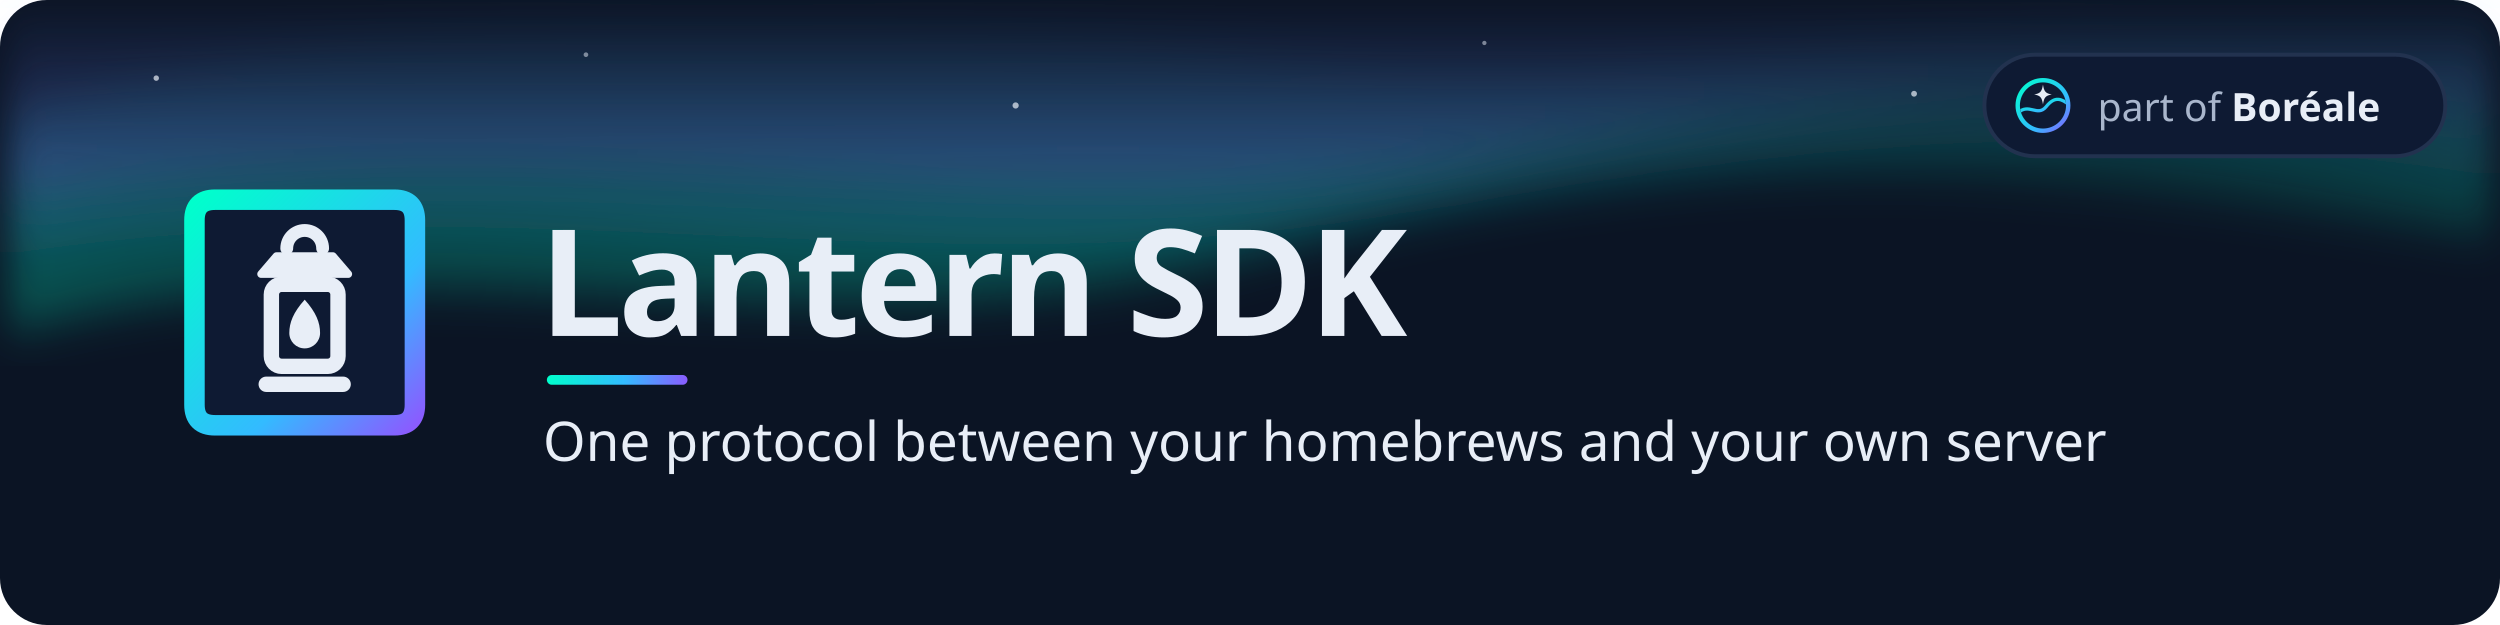
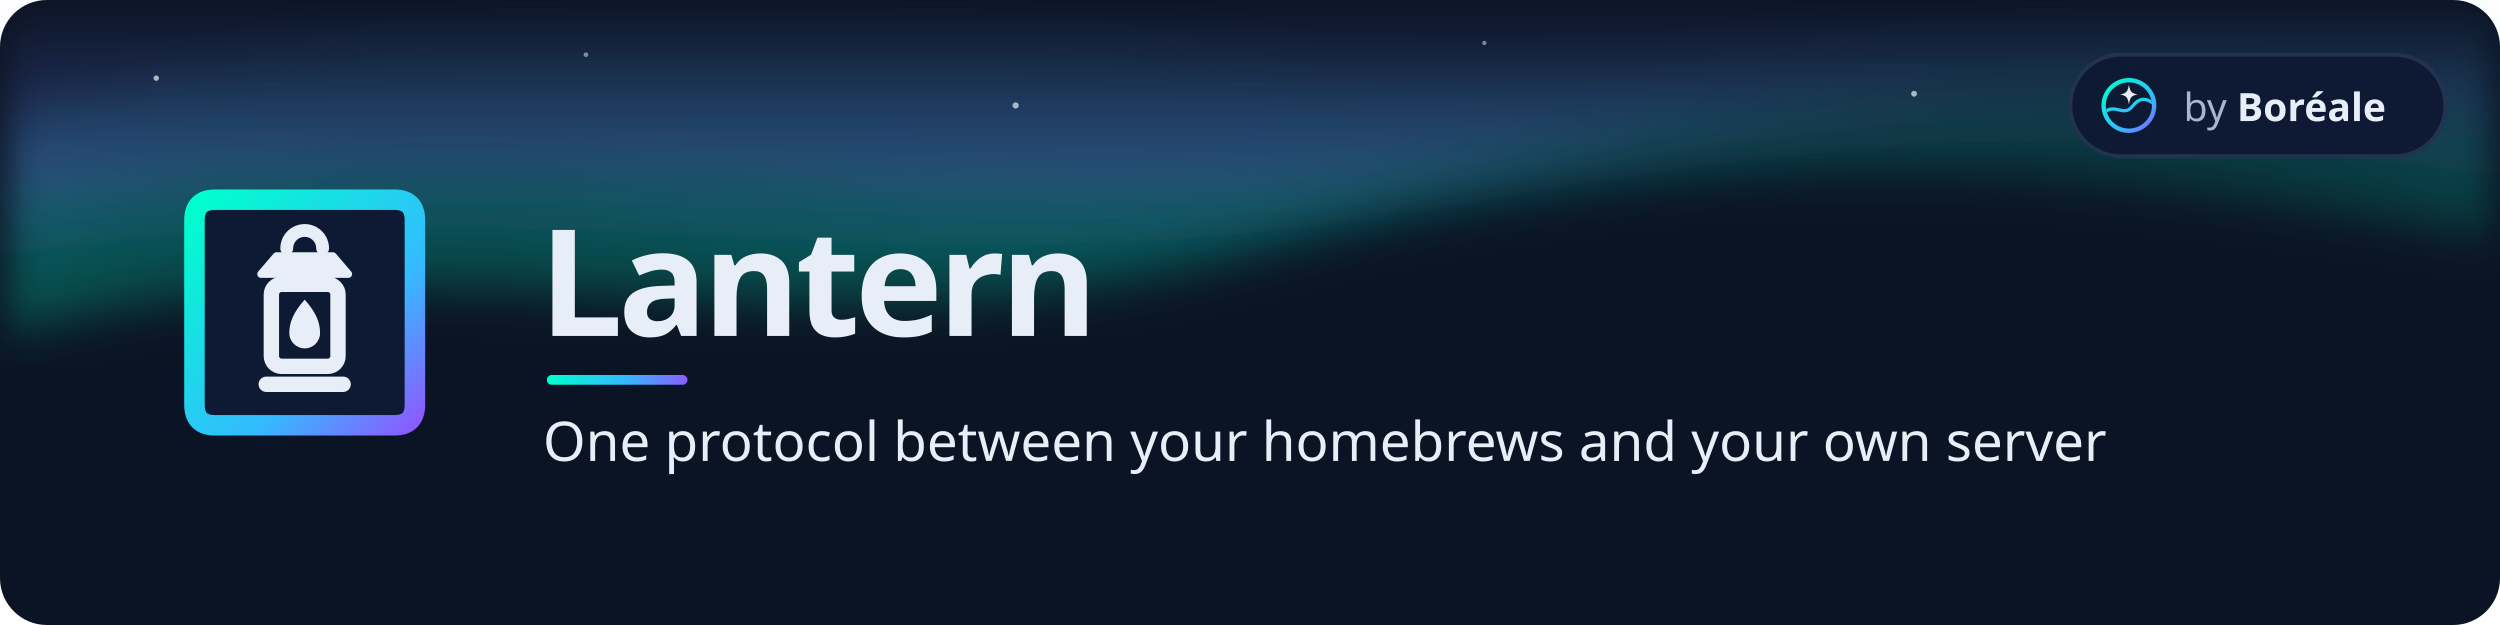
<svg xmlns="http://www.w3.org/2000/svg" width="1280" height="320" viewBox="0 0 1280 320">
  <defs>
    <linearGradient id="word" x1="0" y1="0" x2="1" y2="0">
      <stop offset="0" stop-color="#00FFCC" />
      <stop offset="0.55" stop-color="#33BBFF" />
      <stop offset="1" stop-color="#8A5CFF" />
    </linearGradient>
    <linearGradient id="c1" x1="0" y1="0" x2="0" y2="1">
      <stop offset="0" stop-color="#00FFCC" stop-opacity="0" />
      <stop offset="1" stop-color="#00FFCC" stop-opacity="0.3" />
    </linearGradient>
    <linearGradient id="c2" x1="0" y1="0" x2="0" y2="1">
      <stop offset="0" stop-color="#33BBFF" stop-opacity="0" />
      <stop offset="1" stop-color="#33BBFF" stop-opacity="0.22" />
    </linearGradient>
    <linearGradient id="c3" x1="0" y1="0" x2="0" y2="1">
      <stop offset="0" stop-color="#8A5CFF" stop-opacity="0" />
      <stop offset="1" stop-color="#8A5CFF" stop-opacity="0.24" />
    </linearGradient>
    <filter id="soft">
      <feGaussianBlur stdDeviation="12" />
    </filter>
  </defs>
  <rect width="1280" height="320" rx="24" fill="#0B1424" />
  <g filter="url(#soft)">
    <path d="M0 170 C 220 110, 420 190, 640 130 S 1040 80, 1280 120 L 1280 10 C 1040 -10, 860 60, 640 30 S 220 0, 0 60 Z" fill="url(#c1)" />
    <path d="M0 130 C 260 90, 480 150, 700 110 S 1080 60, 1280 90 L 1280 0 L 0 0 Z" fill="url(#c2)" />
    <path d="M0 100 C 300 60, 520 120, 760 80 S 1100 40, 1280 60 L 1280 0 L 0 0 Z" fill="url(#c3)" />
  </g>
  <g fill="#E8EEF7">
    <circle cx="80" cy="40" r="1.4" opacity="0.7" />
    <circle cx="300" cy="28" r="1.2" opacity="0.5" />
    <circle cx="520" cy="54" r="1.6" opacity="0.7" />
    <circle cx="760" cy="22" r="1.1" opacity="0.5" />
    <circle cx="980" cy="48" r="1.5" opacity="0.7" />
    <circle cx="1180" cy="30" r="1.2" opacity="0.6" />
  </g>
  <svg x="72" y="76" width="168" height="168" viewBox="0 0 256 256">
    <defs>
      <linearGradient id="m-m-colour" x1="0" y1="0" x2="1" y2="1">
        <stop offset="0" stop-color="#00FFCC" />
        <stop offset="0.65" stop-color="#33BBFF" />
        <stop offset="1" stop-color="#8A5CFF" />
      </linearGradient>
    </defs>
    <path d="M58 40 L 198 40 Q 214 40 214 56 L 214 200 Q 214 216 198 216 L 58 216 Q 42 216 42 200 L 42 56 Q 42 40 58 40 Z" fill="#0E1A33" stroke="url(#m-m-colour)" stroke-width="16" stroke-linejoin="round" />
    <path d="M114 78 A 14 14 0 0 1 142 78" fill="none" stroke="#E8EEF7" stroke-width="10" stroke-linecap="round" />
    <path d="M106 84 L 150 84 L 162 98 L 94 98 Z" fill="#E8EEF7" stroke="#E8EEF7" stroke-width="6" stroke-linejoin="round" />
    <rect x="102" y="106" width="52" height="64" rx="8" fill="none" stroke="#E8EEF7" stroke-width="12" />
    <path d="M128 118 C 137 128, 140 136, 140 144 A 12 12 0 0 1 116 144 C 116 136, 119 128, 128 118 Z" fill="#E8EEF7" />
    <rect x="92" y="178" width="72" height="12" rx="6" fill="#E8EEF7" />
  </svg>
-   <text x="276" y="172" font-family="Sora" font-weight="700" font-size="76" letter-spacing="-2.5" fill="#E8EEF7">Lantern SDK</text>
+   <text x="276" y="172" font-family="Sora" font-weight="700" font-size="76" letter-spacing="-2.5" fill="#E8EEF7">Lantern</text>
  <rect x="280" y="192" width="72" height="5" rx="2.5" fill="url(#word)" />
  <text x="278" y="236" font-family="Sora" font-weight="300" font-size="28" fill="#E8EEF7">One protocol between your homebrews and your own server</text>
-   <g transform="translate(1016 28)">
-     <rect width="236" height="52" rx="26" fill="#0E1A33" stroke="#22324F" stroke-width="2" />
+   <g transform="translate(1060 28)">
+     <rect width="192" height="52" rx="26" fill="#0E1A33" stroke="#22324F" stroke-width="2" />
    <svg x="12" y="8" width="36" height="36" viewBox="0 0 256 256">
      <defs>
        <linearGradient id="b-colour" x1="0" y1="0" x2="1" y2="1">
          <stop offset="0" stop-color="#00FFCC" />
          <stop offset="0.65" stop-color="#33BBFF" />
          <stop offset="1" stop-color="#8A5CFF" />
        </linearGradient>
        <clipPath id="b-sky">
          <circle cx="128" cy="128" r="84" />
        </clipPath>
      </defs>
      <circle cx="128" cy="128" r="92" fill="#0E1A33" stroke="url(#b-colour)" stroke-width="16" />
      <path clip-path="url(#b-sky)" d="M36 156 C 76 116, 108 172, 140 132 S 196 104, 224 126" fill="none" stroke="url(#b-colour)" stroke-width="12" stroke-linecap="round" />
      <path d="M128 52 C 132 78, 138 84, 160 88 C 138 92, 132 98, 128 124 C 124 98, 118 92, 96 88 C 118 84, 124 78, 128 52 Z" fill="#E8EEF7" />
    </svg>
-     <text x="58" y="34" font-family="Sora" font-weight="400" font-size="20" fill="#A9B6CC">part of <tspan font-weight="700" fill="#E8EEF7">Boréale</tspan>
+     <text x="58" y="34" font-family="Sora" font-weight="400" font-size="20" fill="#A9B6CC">by <tspan font-weight="700" fill="#E8EEF7">Boréale</tspan>
    </text>
  </g>
</svg>
